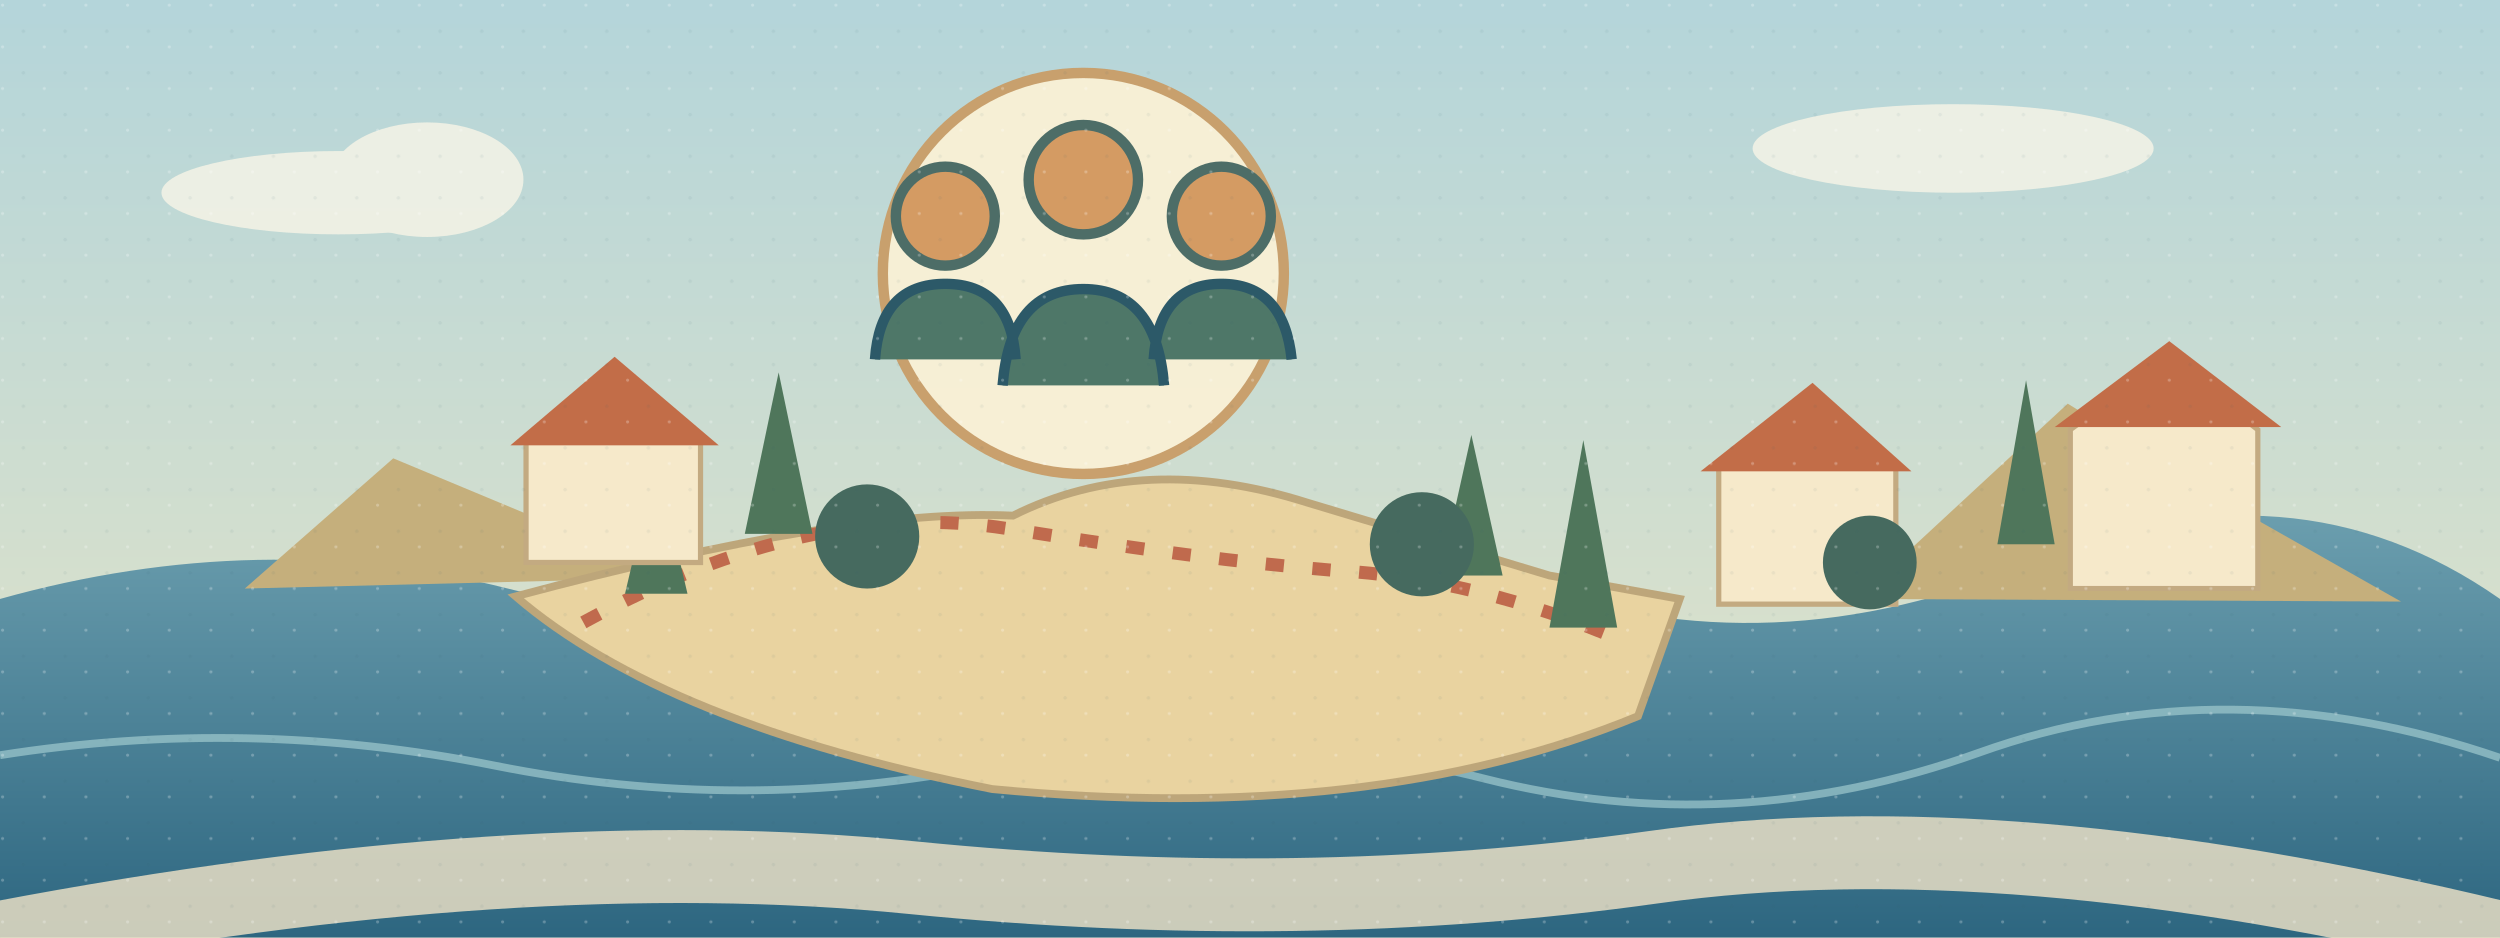
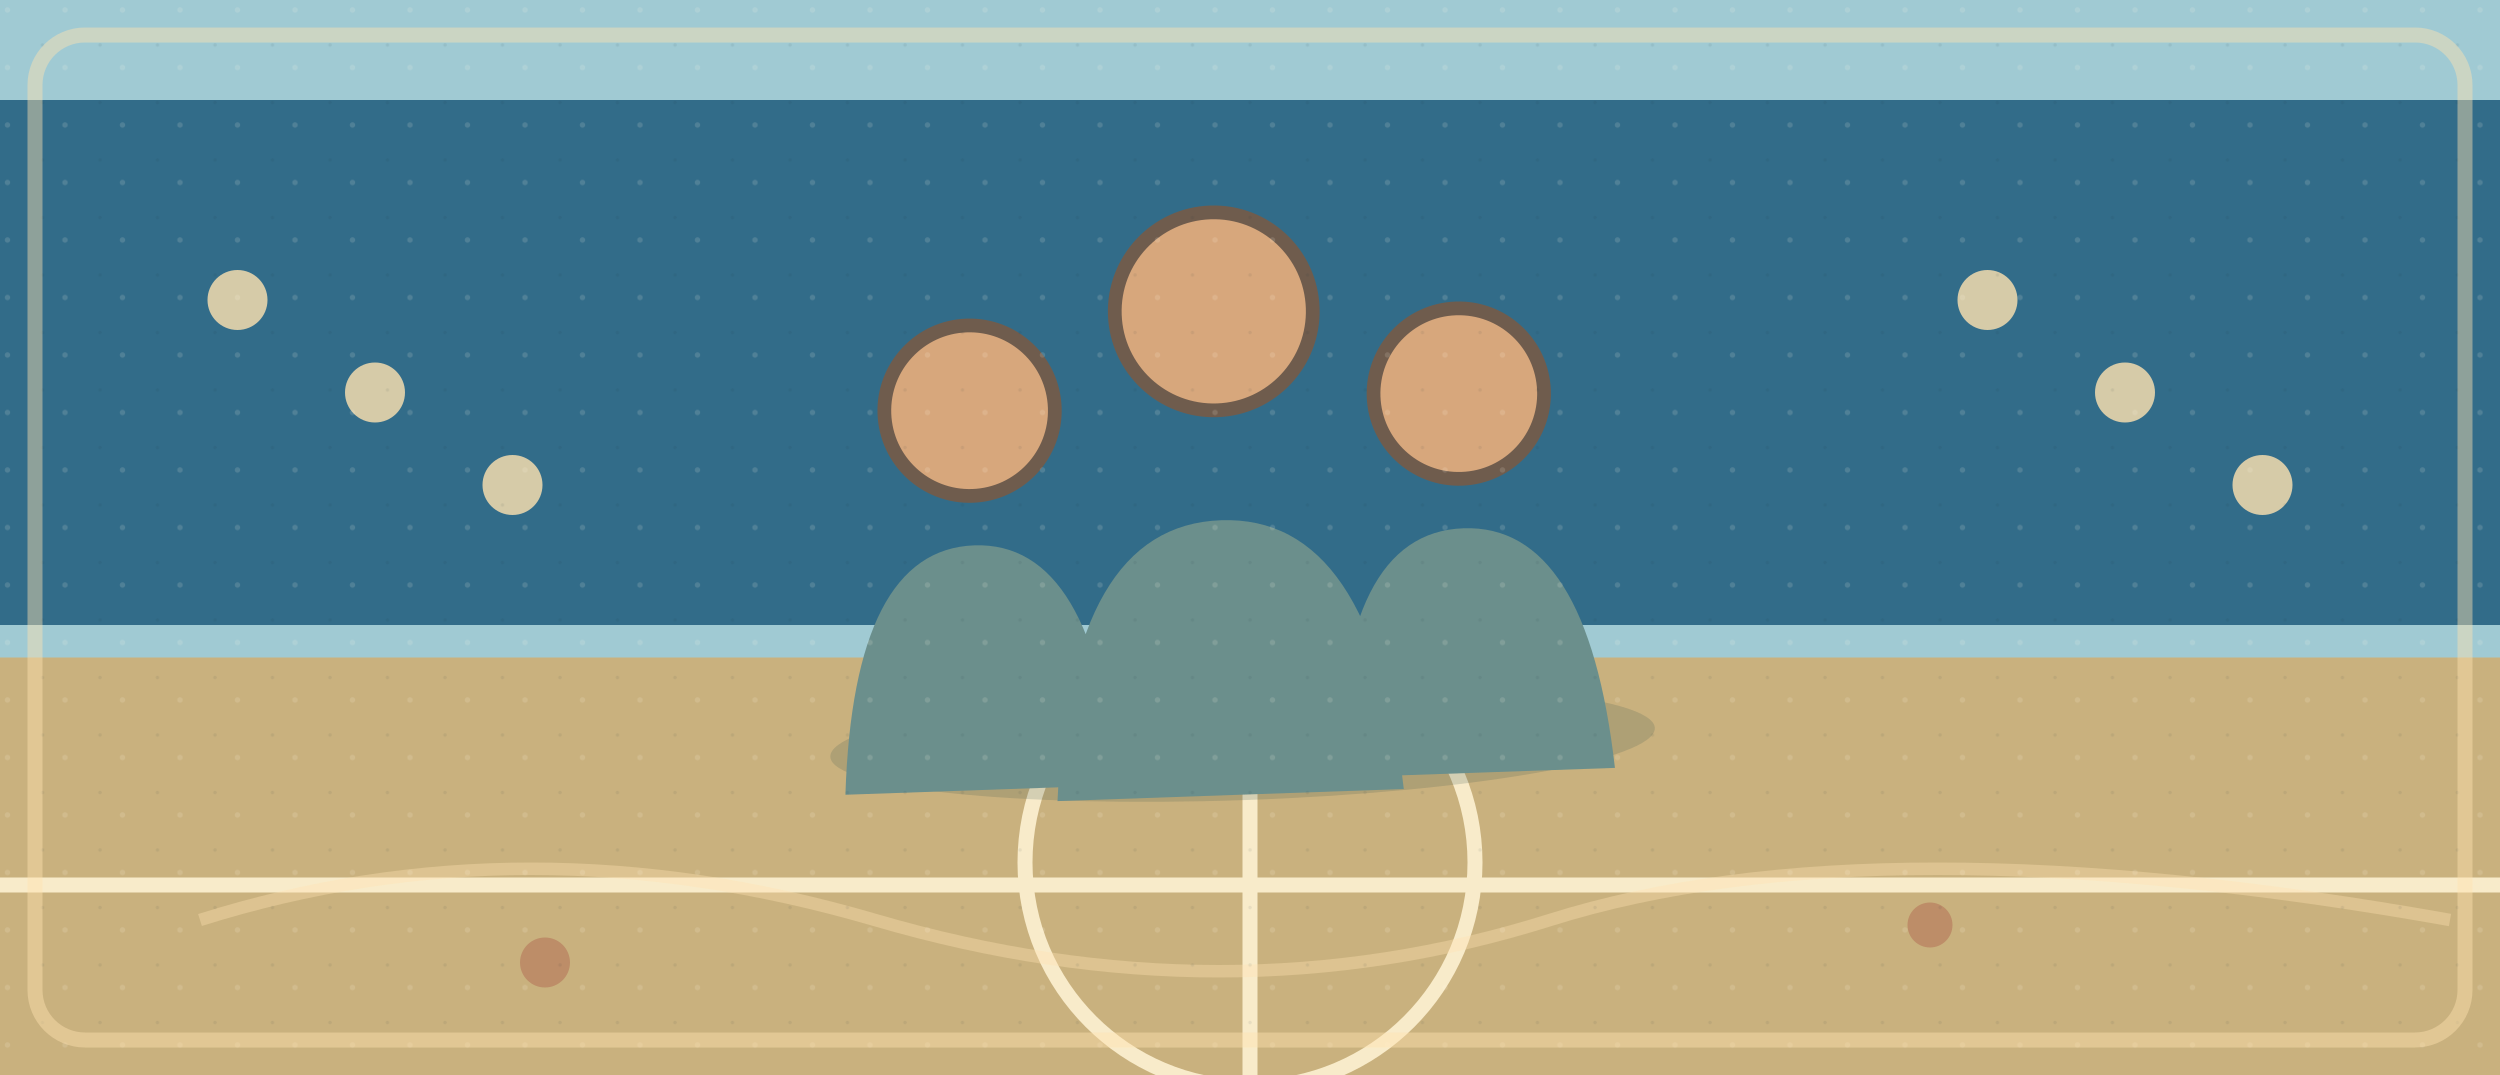
- <svg xmlns="http://www.w3.org/2000/svg" width="960" height="360" viewBox="0 0 960 360" role="img" aria-label="Original storybook learning landscape illustration">
+ <svg xmlns="http://www.w3.org/2000/svg" viewBox="0 0 1000 430" role="img" aria-label="Talent and Teamwork: unique illustrated sport scene">
  <defs>
-     <linearGradient id="sky" x2="0" y2="1">
-       <stop stop-color="#b4d5da" />
-       <stop offset="1" stop-color="#e8e5c6" />
-     </linearGradient>
-     <linearGradient id="sea" x2="0" y2="1">
-       <stop stop-color="#6b9eae" />
-       <stop offset="1" stop-color="#2d6680" />
-     </linearGradient>
-     <pattern id="grain" width="16" height="16" patternUnits="userSpaceOnUse">
-       <circle cx="1" cy="2" r=".6" fill="#fff" opacity=".45" />
-       <circle cx="9" cy="12" r=".7" fill="#315b6a" opacity=".12" />
+     <pattern id="grain" width="23" height="23" patternUnits="userSpaceOnUse">
+       <circle cx="3" cy="4" r="1.1" fill="#fff8e8" opacity=".35" />
+       <circle cx="17" cy="18" r=".7" fill="#172d35" opacity=".18" />
    </pattern>
  </defs>
-   <rect width="960" height="360" fill="url(#sky)" />
-   <path d="M0 230Q100 202 195 226T390 220T585 224T780 216T960 230V360H0Z" fill="url(#sea)" />
-   <path d="M0 290q95-15 190 4t190 0t190 5t190-10t200 2" fill="none" stroke="#a6d0d3" stroke-width="3" opacity=".65" />
-   <g fill="#f7f4e6" opacity=".82">
-     <ellipse cx="130" cy="74" rx="68" ry="16" />
-     <ellipse cx="164" cy="69" rx="37" ry="22" />
-     <ellipse cx="750" cy="57" rx="77" ry="17" />
+   <rect width="1000" height="430" fill="#a0cad3" />
+   <path d="M0 40h1000v210H0Z" fill="#326c89" />
+   <g fill="#ffe2b0" opacity=".8">
+     <circle cx="95" cy="120" r="12" />
+     <circle cx="150" cy="157" r="12" />
+     <circle cx="205" cy="194" r="12" />
+     <circle cx="795" cy="120" r="12" />
+     <circle cx="850" cy="157" r="12" />
+     <circle cx="905" cy="194" r="12" />
  </g>
-   <path d="M94 226 151 176 211 201 254 222ZM713 230 794 155 862 197 922 231Z" fill="#c5af7c" />
-   <path d="M198 229Q325 195 389 198q50-25 113-5l93 28 50 9-16 45q-102 42-248 28Q255 278 198 229Z" fill="#e9d3a0" stroke="#bda67a" stroke-width="3" />
-   <path d="M224 239q88-48 163-36t125 16q55 3 111 27" fill="none" stroke="#c06a4d" stroke-width="5" stroke-dasharray="7 11" />
-   <g fill="#4f765b">
-     <path d="M240 228 252 177l12 51ZM286 205l13-62 13 62ZM553 221l12-54 12 54ZM595 241l13-72 13 72ZM767 209l11-63 11 63Z" />
+   <path d="M0 263h1000v167H0Z" fill="#c9b17e" />
+   <path d="M500 265v165M0 354h1000" stroke="#f8ebca" stroke-width="6" />
+   <circle cx="500" cy="345" r="90" fill="none" stroke="#f8ebca" stroke-width="6" />
+   <g transform="translate(488 196) rotate(-2) scale(1.1)">
+     <ellipse cx="5" cy="92" rx="150" ry="21" fill="#3b554e" opacity=".19" />
+     <g fill="#d7a77c" stroke="#6f5c4d" stroke-width="5">
+       <circle cx="-90" cy="-32" r="31" />
+       <circle cx="0" cy="-65" r="36" />
+       <circle cx="88" cy="-32" r="31" />
+     </g>
+     <path d="M-140 106q6-89 50-89t49 89M-63 111q8-100 63-100t63 100M39 106q4-89 49-89t52 89" fill="#6b8f8c" />
  </g>
-   <g fill="#f6e9ca" stroke="#c3aa81" stroke-width="2">
-     <path d="M202 216v-46l34-25 33 25v46Z" />
-     <path d="M660 232v-52l36-24 32 24v52Z" />
-     <path d="M795 226v-61l37-27 35 27v61Z" />
+   <g opacity=".37">
+     <path d="M80 368q130-41 270 0t270 0t360 0" stroke="#ffe2b0" stroke-width="5" fill="none" />
+     <circle cx="218" cy="385" r="10" fill="#a85041" />
+     <circle cx="772" cy="370" r="9" fill="#a85041" />
  </g>
-   <g fill="#c26d48">
-     <path d="m196 171 40-34 40 34Zm457 10 43-34 38 34Zm136-17 44-33 43 33Z" />
-   </g>
-   <g fill="#466a5f">
-     <circle cx="333" cy="206" r="20" />
-     <circle cx="546" cy="209" r="20" />
-     <circle cx="718" cy="216" r="18" />
-   </g>
-   <g transform="translate(-12 15)">
-     <circle cx="428" cy="90" r="77" fill="#f9f0d5" opacity=".95" stroke="#c89d68" stroke-width="4" />
-     <g fill="#d49b63" stroke="#4d6d67" stroke-width="4">
-       <circle cx="375" cy="68" r="19" />
-       <circle cx="428" cy="54" r="21" />
-       <circle cx="481" cy="68" r="19" />
-     </g>
-     <path d="M348 123q2-29 27-29t27 29M397 133q3-37 31-37t31 37M455 123q2-29 26-29t27 29" fill="#4e7768" stroke="#2c5968" stroke-width="4" />
-   </g>
-   <path d="M0 360q200-38 350-23t285-4t325 27" fill="none" stroke="#f2e5c8" stroke-width="28" opacity=".8" />
-   <rect width="960" height="360" fill="url(#grain)" opacity=".55" />
+   <rect width="1000" height="430" fill="url(#grain)" opacity=".4" />
+   <rect x="14" y="14" width="972" height="402" rx="20" fill="none" stroke="#ffe2b0" stroke-width="6" opacity=".45" />
</svg>
